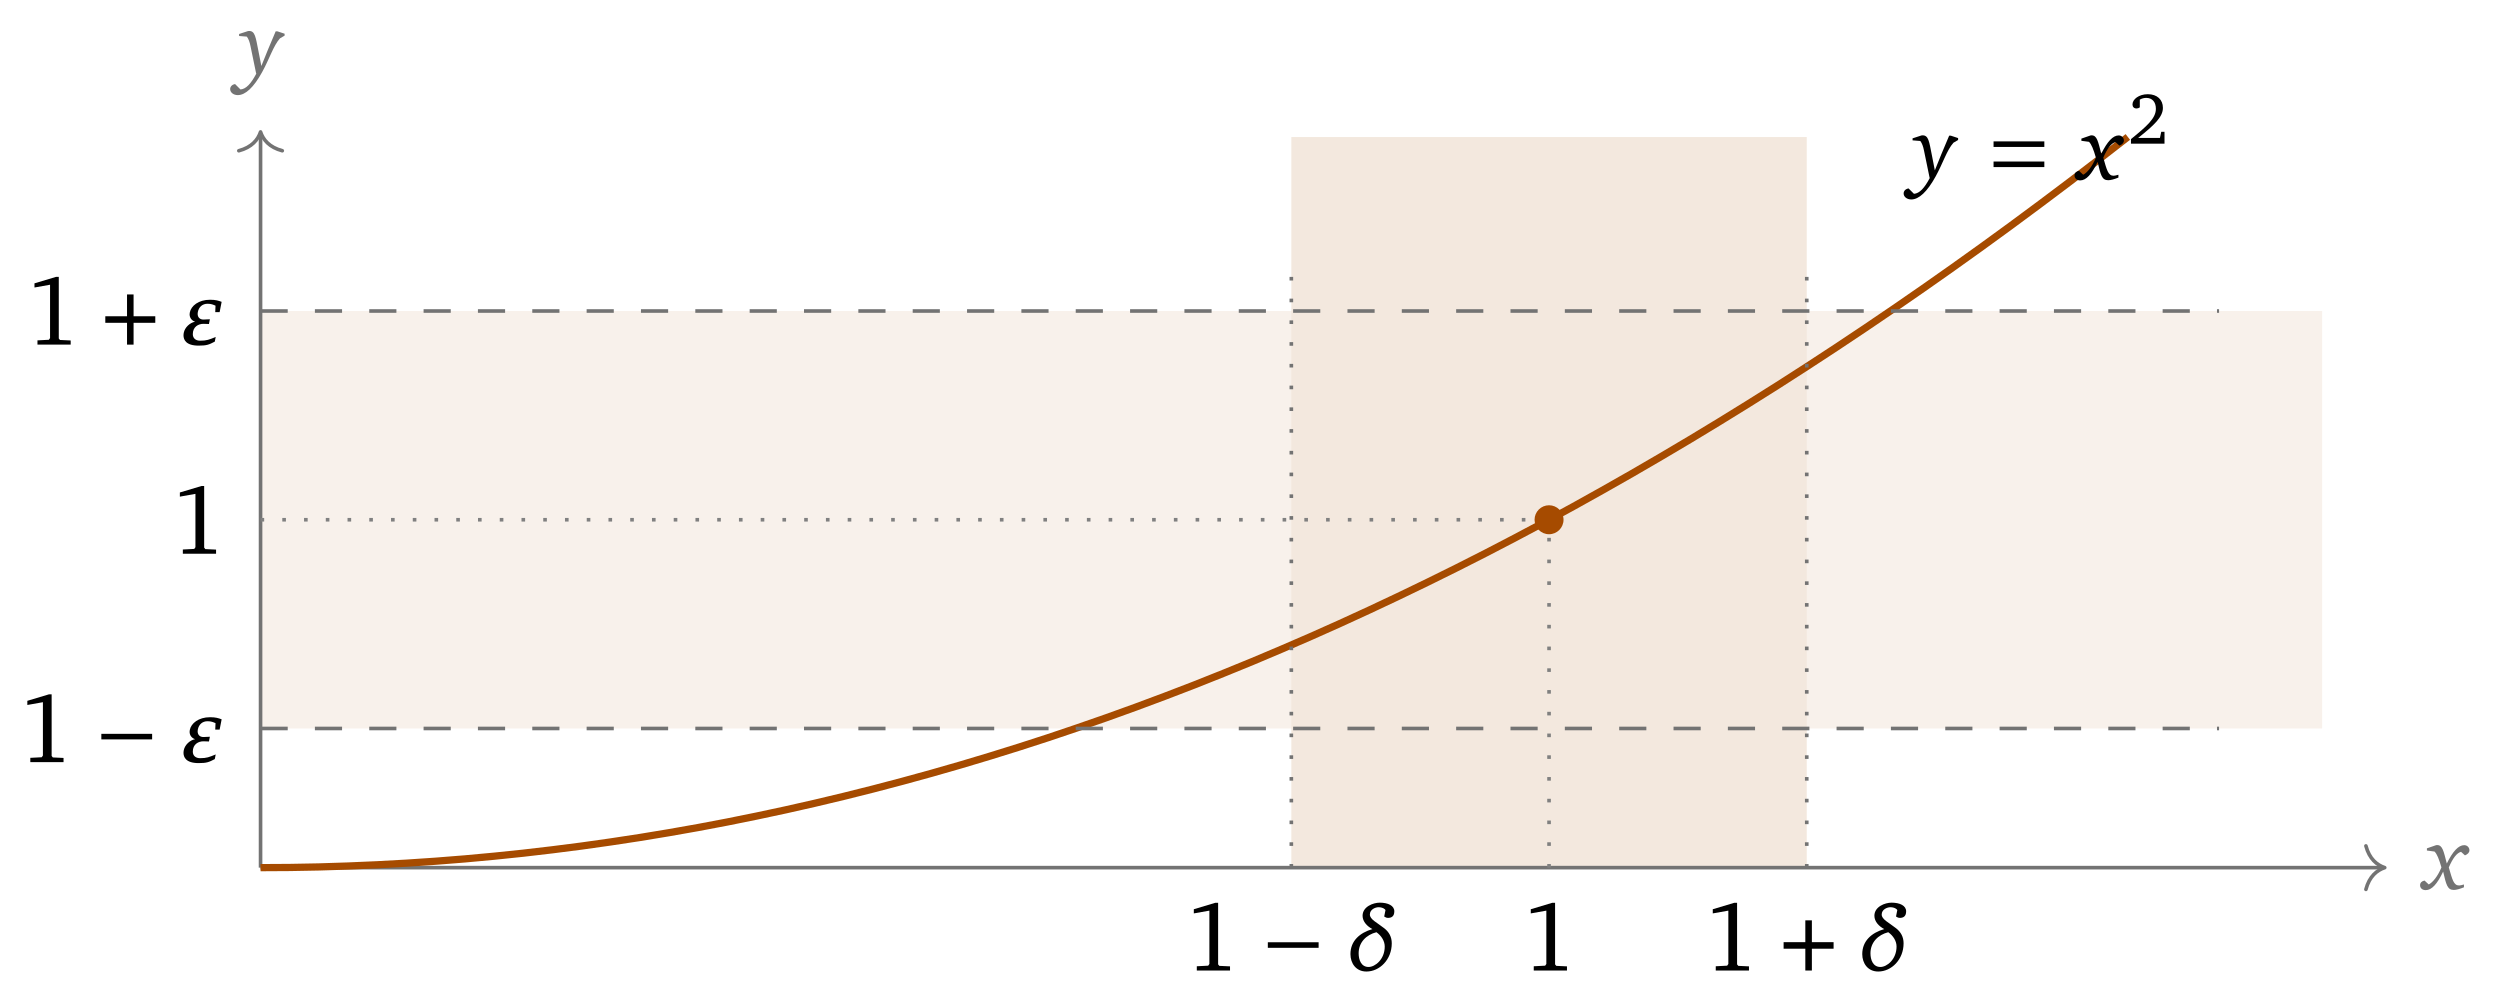
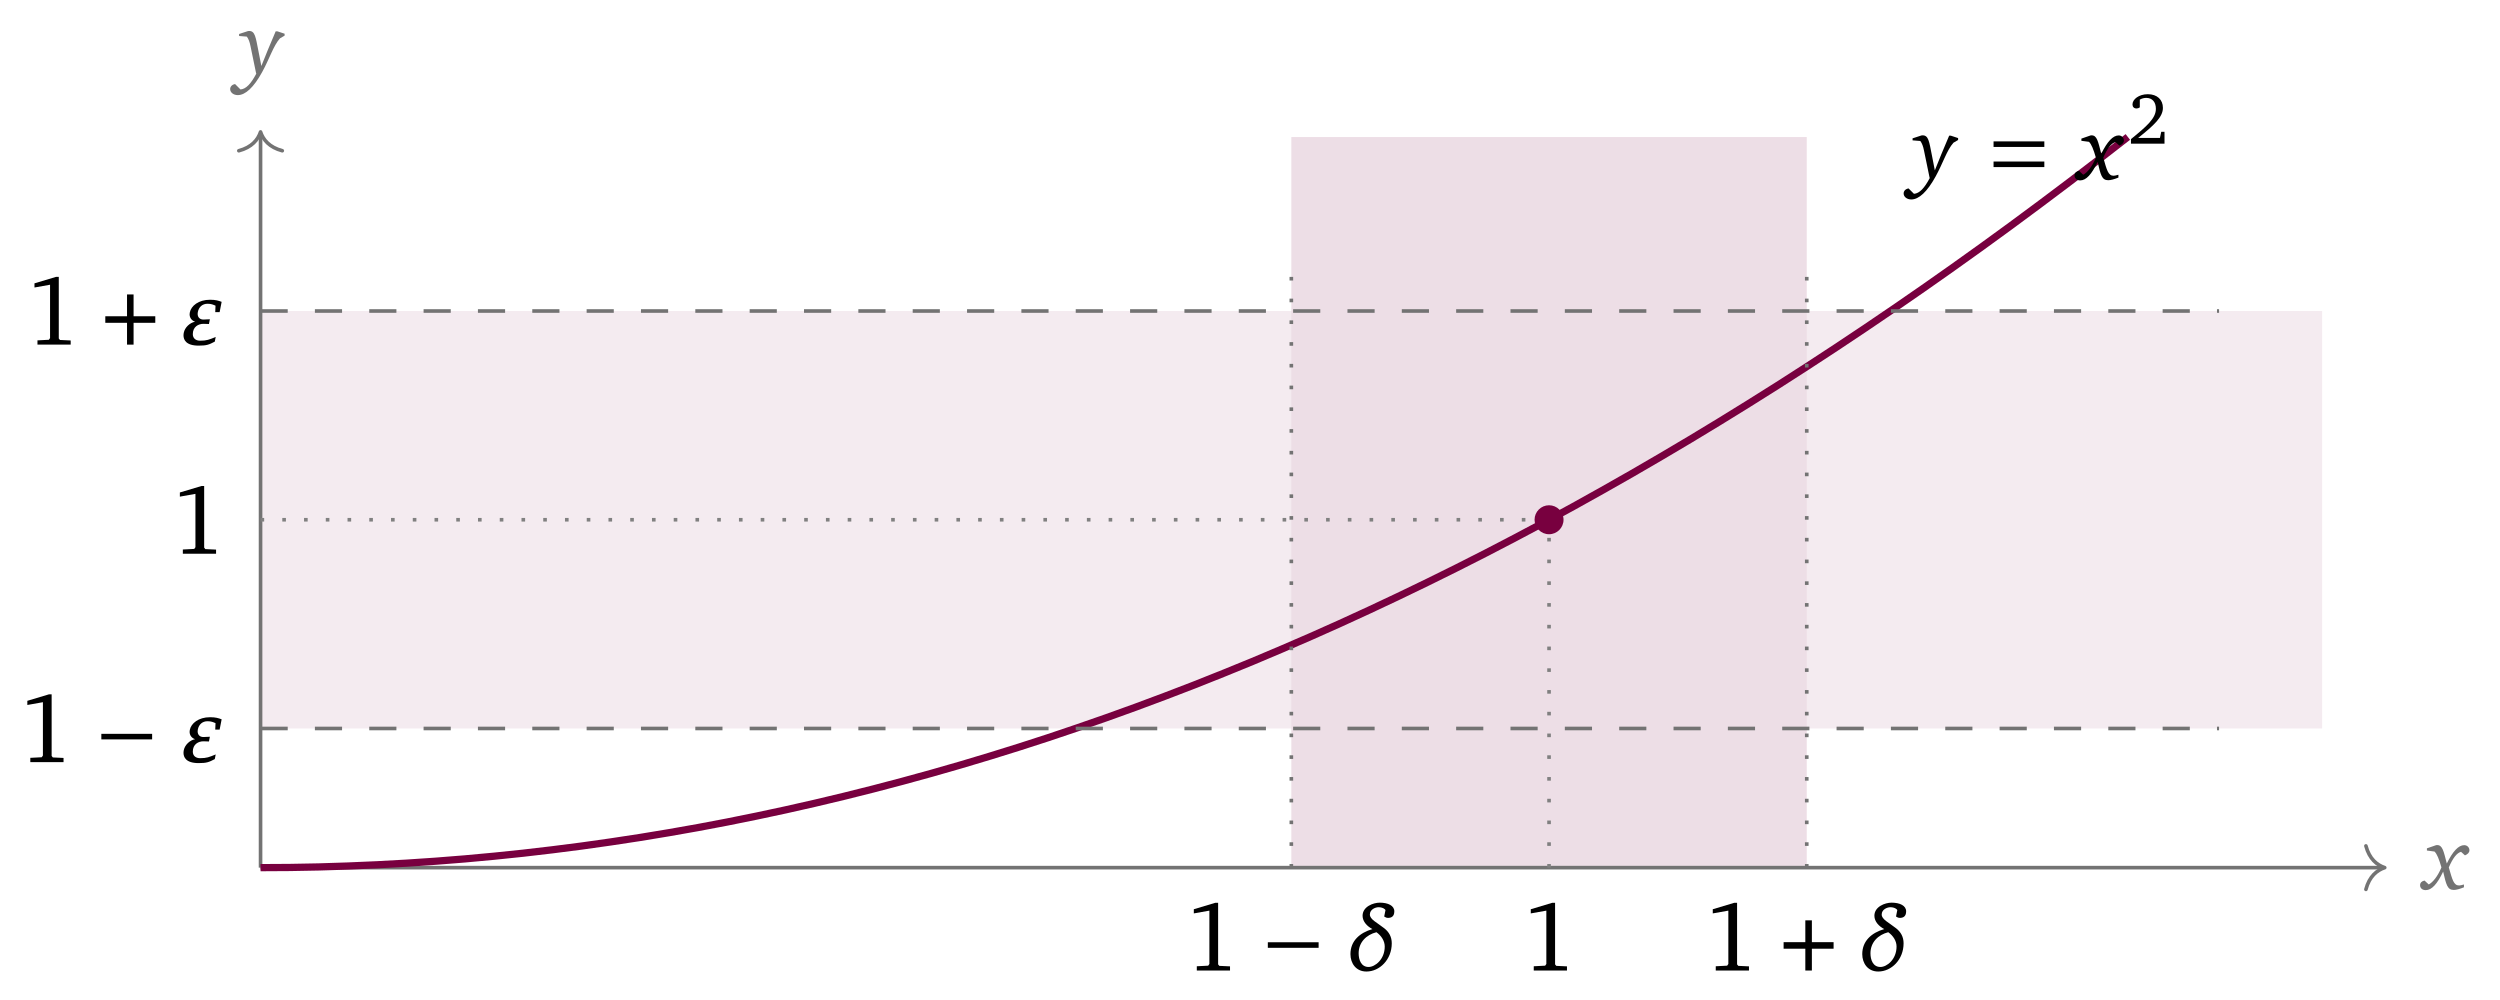
<svg xmlns="http://www.w3.org/2000/svg" version="1.1" width="275pt" height="110pt" viewBox="0 -110 275 110">
  <g id="page1">
    <g transform="scale(1 -1)">
-       <path d="M28.66 29.867V75.789H255.434V29.867Z" fill="#f8f1eb" />
-       <path d="M142.047 14.559V94.926H198.742V14.559Z" fill="#f3e8de" />
+       <path d="M28.66 29.867V75.789H255.434V29.867Z" fill="#f4ebf0" />
+       <path d="M142.047 14.559V94.926H198.742V14.559Z" fill="#eddee6" />
      <path d="M28.66 14.559H262.121" stroke="#737373" fill="none" stroke-width=".399" stroke-miterlimit="10" />
      <path d="M260.25 16.949C260.629 15.516 261.473 14.84 262.32 14.559C261.473 14.281 260.629 13.606 260.25 12.168" stroke="#737373" fill="none" stroke-width=".399" stroke-miterlimit="10" stroke-linecap="round" stroke-linejoin="round" />
      <path d="M267.974 17.033L266.961 16.682V16.441L267.794 16.33C268.065 16.079 268.296 15.498 268.557 14.584C268.145 13.591 267.613 12.949 267.162 12.708L266.7 13.139C266.389 13.079 266.208 12.899 266.208 12.628C266.208 12.307 266.449 12.086 266.831 12.086C267.493 12.086 268.095 12.758 268.747 14.123C269.078 12.698 269.209 12.106 269.911 12.106C270.182 12.106 270.563 12.206 271.035 12.397V12.708C270.794 12.638 270.613 12.598 270.503 12.598C269.901 12.598 269.761 13.23 269.369 14.584C269.811 15.608 270.252 16.18 270.714 16.3L271.145 15.909C271.467 16.039 271.637 16.23 271.637 16.471C271.637 16.782 271.386 17.033 271.065 17.033C270.433 17.033 269.811 16.36 269.148 15.016C268.797 16.38 268.677 17.043 268.085 17.043C268.045 17.043 268.015 17.033 267.974 17.033Z" fill="#737373" />
      <path d="M28.66 14.559V95.289" stroke="#737373" fill="none" stroke-width=".399" stroke-miterlimit="10" />
      <path d="M26.27 93.418C27.703 93.797 28.383 94.641 28.66 95.488C28.938 94.641 29.617 93.797 31.051 93.418" stroke="#737373" fill="none" stroke-width=".399" stroke-miterlimit="10" stroke-linecap="round" stroke-linejoin="round" />
      <path d="M27.284 106.583L26.3 106.262V106.041L27.153 105.971C27.334 105.73 27.464 105.388 27.555 104.927L28.177 101.907L28.207 101.927C27.615 100.793 27.063 100.201 26.451 100.161L25.859 100.753C25.528 100.703 25.317 100.472 25.317 100.201C25.317 99.839 25.668 99.538 26.16 99.538C26.993 99.538 27.906 100.381 28.829 102.057C29.662 103.562 30.063 104.957 30.796 105.78L31.308 106.081V106.292L30.515 106.553H30.324C29.692 105.078 29.17 103.813 28.749 102.739L28.418 104.435C28.127 105.9 28.057 106.593 27.414 106.593C27.374 106.593 27.324 106.593 27.284 106.583Z" fill="#737373" />
      <g fill="none" stroke-miterlimit="10">
-         <path d="M28.66 14.559L31.871 14.578L35.078 14.637L38.289 14.738L41.496 14.875L44.707 15.051L47.918 15.266L51.125 15.52L54.336 15.816L57.543 16.148L60.754 16.523L63.965 16.934L67.172 17.387L70.383 17.875L73.594 18.406L76.801 18.973L80.012 19.582L83.219 20.231L86.43 20.918L89.641 21.645L92.848 22.41L96.059 23.215L99.266 24.059L102.477 24.941L105.688 25.863L108.894 26.824L112.106 27.824L115.316 28.863L118.523 29.945L121.734 31.062L124.941 32.219L128.152 33.418L131.363 34.652L134.57 35.93L137.781 37.242L140.988 38.598L144.199 39.988L147.41 41.422L150.617 42.895L153.828 44.406L157.039 45.957L160.246 47.543L163.457 49.172L166.664 50.84L169.875 52.547L173.086 54.293L176.293 56.082L179.504 57.906L182.711 59.77L185.922 61.672L189.133 63.617L192.34 65.598L195.551 67.617L198.762 69.68L201.969 71.777L205.18 73.918L208.387 76.094L211.598 78.312L214.809 80.57L218.016 82.863L221.227 85.199L224.434 87.574L227.645 89.988L230.855 92.441L234.062 94.934" stroke="#a64b00" stroke-width=".797" />
+         <path d="M28.66 14.559L31.871 14.578L35.078 14.637L38.289 14.738L41.496 14.875L44.707 15.051L47.918 15.266L51.125 15.52L54.336 15.816L57.543 16.148L60.754 16.523L63.965 16.934L67.172 17.387L70.383 17.875L73.594 18.406L76.801 18.973L80.012 19.582L83.219 20.231L86.43 20.918L89.641 21.645L92.848 22.41L96.059 23.215L99.266 24.059L102.477 24.941L105.688 25.863L108.894 26.824L112.106 27.824L115.316 28.863L118.523 29.945L121.734 31.062L124.941 32.219L128.152 33.418L131.363 34.652L134.57 35.93L137.781 37.242L140.988 38.598L144.199 39.988L147.41 41.422L150.617 42.895L153.828 44.406L157.039 45.957L160.246 47.543L163.457 49.172L166.664 50.84L169.875 52.547L173.086 54.293L176.293 56.082L179.504 57.906L182.711 59.77L185.922 61.672L189.133 63.617L192.34 65.598L195.551 67.617L198.762 69.68L201.969 71.777L205.18 73.918L208.387 76.094L211.598 78.312L214.809 80.57L218.016 82.863L221.227 85.199L224.434 87.574L227.645 89.988L230.855 92.441L234.062 94.934" stroke="#78003f" stroke-width=".797" />
        <g stroke-width=".399">
          <path d="M28.66 29.867H244.098M28.66 75.789H244.098" stroke="#737373" stroke-dasharray="2.989 2.989" />
          <path d="M142.047 14.559V79.617M198.742 14.559V79.617" stroke="#737373" stroke-dasharray=".399 1.993" />
          <path d="M28.66 52.828H170.395M170.395 14.559V52.828" stroke="#808080" stroke-dasharray=".399 1.993" />
        </g>
      </g>
-       <path d="M171.988 52.828C171.988 53.707 171.273 54.422 170.395 54.422C169.516 54.422 168.801 53.707 168.801 52.828S169.516 51.234 170.395 51.234C171.273 51.234 171.988 51.949 171.988 52.828Z" fill="#a64b00" />
+       <path d="M171.988 52.828C171.988 53.707 171.273 54.422 170.395 54.422C169.516 54.422 168.801 53.707 168.801 52.828S169.516 51.234 170.395 51.234C171.273 51.234 171.988 51.949 171.988 52.828Z" fill="#78003f" />
      <path d="M5.374 33.62L3.007 32.91V32.452L4.72 32.758V26.889L4.589 26.703L3.335 26.638V26.169H6.989V26.627L5.811 26.682L5.68 26.845V33.62H5.374Z" />
      <path d="M16.734 28.667V29.278H11.148V28.667H16.734Z" />
      <path d="M22.383 28.457C22.614 28.457 22.985 28.437 22.985 28.437L23.085 28.959L22.403 28.928H22.363C21.982 28.928 21.741 29.179 21.741 29.55C21.741 29.611 21.751 29.681 21.761 29.751C21.871 30.313 22.262 30.665 22.834 30.665C23.236 30.665 23.447 30.564 23.707 30.454L23.677 29.741H24.159L24.38 30.875C24.028 31.005 23.727 31.106 23.105 31.106C21.841 31.106 21.018 30.434 20.878 29.701C20.867 29.631 20.857 29.56 20.857 29.5C20.857 29.129 21.078 28.818 21.46 28.688C20.888 28.587 20.326 28.055 20.215 27.473C20.205 27.393 20.185 27.303 20.185 27.192C20.185 26.721 20.436 26.059 21.851 26.059C22.744 26.059 22.995 26.169 23.627 26.5L23.727 27.012C23.015 26.721 22.754 26.6 22.002 26.6C21.55 26.6 21.209 26.851 21.209 27.323C21.209 28.136 21.821 28.457 22.383 28.457Z" />
      <path d="M22.153 56.537L19.785 55.827V55.369L21.498 55.675V49.806L21.367 49.62L20.113 49.555V49.086H23.767V49.544L22.589 49.599L22.458 49.762V56.537H22.153Z" />
      <path d="M6.161 79.542L3.793 78.833V78.375L5.506 78.68V72.811L5.375 72.625L4.121 72.56V72.091H7.775V72.549L6.597 72.604L6.466 72.767V79.542H6.161Z" />
      <path d="M13.973 75.211H11.584V74.491H13.973V72.091H14.693V74.491H17.082V75.211H14.693V77.611H13.973V75.211Z" />
      <path d="M22.383 74.379C22.614 74.379 22.985 74.359 22.985 74.359L23.085 74.881L22.403 74.85H22.363C21.982 74.85 21.741 75.101 21.741 75.473C21.741 75.533 21.751 75.603 21.761 75.673C21.871 76.235 22.262 76.587 22.834 76.587C23.236 76.587 23.447 76.486 23.707 76.376L23.677 75.663H24.159L24.38 76.797C24.028 76.928 23.727 77.028 23.105 77.028C21.841 77.028 21.018 76.356 20.878 75.623C20.867 75.553 20.857 75.483 20.857 75.423C20.857 75.051 21.078 74.74 21.46 74.61C20.888 74.51 20.326 73.978 20.215 73.395C20.205 73.315 20.185 73.225 20.185 73.115C20.185 72.643 20.436 71.981 21.851 71.981C22.744 71.981 22.995 72.091 23.627 72.422L23.727 72.934C23.015 72.643 22.754 72.523 22.002 72.523C21.55 72.523 21.209 72.774 21.209 73.245C21.209 74.058 21.821 74.379 22.383 74.379Z" />
      <path d="M133.688 10.693L131.32 9.984V9.525L133.033 9.831V3.962L132.902 3.776L131.648 3.711V3.242H135.302V3.7L134.124 3.755L133.993 3.918V10.693H133.688Z" />
      <path d="M145.047 5.74V6.351H139.461V5.74H145.047Z" />
      <path d="M149.883 9.263C149.883 8.61 150.415 8.089 150.957 7.808V7.798C149.582 7.396 148.548 6.503 148.548 5.048C148.548 4.025 149.17 3.132 150.305 3.132C151.76 3.132 153.094 4.446 153.094 6.232C153.094 6.945 152.793 7.477 152.271 7.888C151.459 8.53 150.686 8.861 150.686 9.403C150.686 9.975 151.308 10.206 151.639 10.206C152.131 10.206 152.402 9.955 152.402 9.885L152.261 9.182C152.402 9.082 152.542 9.032 152.683 9.032C153.054 9.032 153.375 9.193 153.375 9.754C153.375 10.377 152.693 10.708 151.77 10.708C151.067 10.708 149.883 10.276 149.883 9.263ZM152.321 5.881C152.321 4.476 151.268 3.633 150.545 3.633C149.722 3.633 149.451 4.426 149.451 5.139C149.451 6.343 150.295 7.175 151.408 7.456C151.96 7.065 152.321 6.483 152.321 5.881Z" />
      <path d="M170.752 10.693L168.385 9.984V9.525L170.098 9.831V3.962L169.967 3.776L168.713 3.711V3.242H172.367V3.7L171.189 3.755L171.058 3.918V10.693H170.752Z" />
      <path d="M190.772 10.693L188.405 9.984V9.525L190.118 9.831V3.962L189.987 3.776L188.733 3.711V3.242H192.387V3.7L191.209 3.755L191.078 3.918V10.693H190.772Z" />
      <path d="M198.586 6.362H196.197V5.642H198.586V3.242H199.306V5.642H201.695V6.362H199.306V8.762H198.586V6.362Z" />
      <path d="M206.183 9.263C206.183 8.61 206.715 8.089 207.257 7.808V7.798C205.882 7.396 204.848 6.503 204.848 5.048C204.848 4.025 205.47 3.132 206.604 3.132C208.059 3.132 209.394 4.446 209.394 6.232C209.394 6.945 209.093 7.477 208.571 7.888C207.759 8.53 206.986 8.861 206.986 9.403C206.986 9.975 207.608 10.206 207.939 10.206C208.431 10.206 208.702 9.955 208.702 9.885L208.561 9.182C208.702 9.082 208.842 9.032 208.983 9.032C209.354 9.032 209.675 9.193 209.675 9.754C209.675 10.377 208.993 10.708 208.069 10.708C207.367 10.708 206.183 10.276 206.183 9.263ZM208.621 5.881C208.621 4.476 207.568 3.633 206.845 3.633C206.022 3.633 205.751 4.426 205.751 5.139C205.751 6.343 206.594 7.175 207.708 7.456C208.26 7.065 208.621 6.483 208.621 5.881Z" />
      <path d="M211.367 95.103L210.383 94.782V94.561L211.237 94.491C211.417 94.25 211.547 93.909 211.638 93.447L212.26 90.427L212.29 90.447C211.698 89.313 211.146 88.721 210.534 88.681L209.942 89.273C209.611 89.223 209.4 88.992 209.4 88.721C209.4 88.359 209.751 88.059 210.243 88.059C211.076 88.059 211.989 88.901 212.912 90.577C213.745 92.082 214.147 93.477 214.879 94.3L215.391 94.601V94.812L214.598 95.073H214.407C213.775 93.598 213.253 92.333 212.832 91.26L212.501 92.955C212.21 94.42 212.14 95.113 211.497 95.113C211.457 95.113 211.407 95.113 211.367 95.103Z" />
      <path d="M224.877 93.836V94.447H219.291V93.836H224.877ZM224.877 91.621V92.232H219.291V91.621H224.877Z" />
      <path d="M229.965 95.103L228.952 94.752V94.511L229.785 94.4C230.056 94.15 230.287 93.568 230.548 92.654C230.136 91.661 229.604 91.019 229.153 90.778L228.691 91.21C228.38 91.149 228.199 90.969 228.199 90.698C228.199 90.377 228.44 90.156 228.822 90.156C229.484 90.156 230.086 90.828 230.738 92.193C231.069 90.768 231.2 90.176 231.902 90.176C232.173 90.176 232.554 90.276 233.026 90.467V90.778C232.785 90.708 232.604 90.668 232.494 90.668C231.892 90.668 231.752 91.3 231.36 92.654C231.802 93.678 232.243 94.25 232.705 94.37L233.136 93.979C233.458 94.109 233.628 94.3 233.628 94.541C233.628 94.852 233.377 95.103 233.056 95.103C232.424 95.103 231.802 94.43 231.139 93.086C230.788 94.45 230.668 95.113 230.076 95.113C230.036 95.113 230.006 95.103 229.965 95.103Z" />
      <path d="M235.194 94.825C236.956 96.228 237.92 97.128 237.92 98.132C237.92 99.033 237.29 99.638 236.262 99.638C235.274 99.638 234.573 99.073 234.573 98.515C234.573 98.244 234.74 98.068 235.019 98.068C235.147 98.068 235.266 98.108 235.378 98.188V99.041C235.617 99.176 235.848 99.232 236.087 99.232C236.748 99.232 237.147 98.786 237.147 98.029C237.147 96.985 236.151 96.116 234.406 94.698V94.196H238.095V95.503H237.736L237.593 94.825H235.194Z" />
    </g>
  </g>
</svg>
